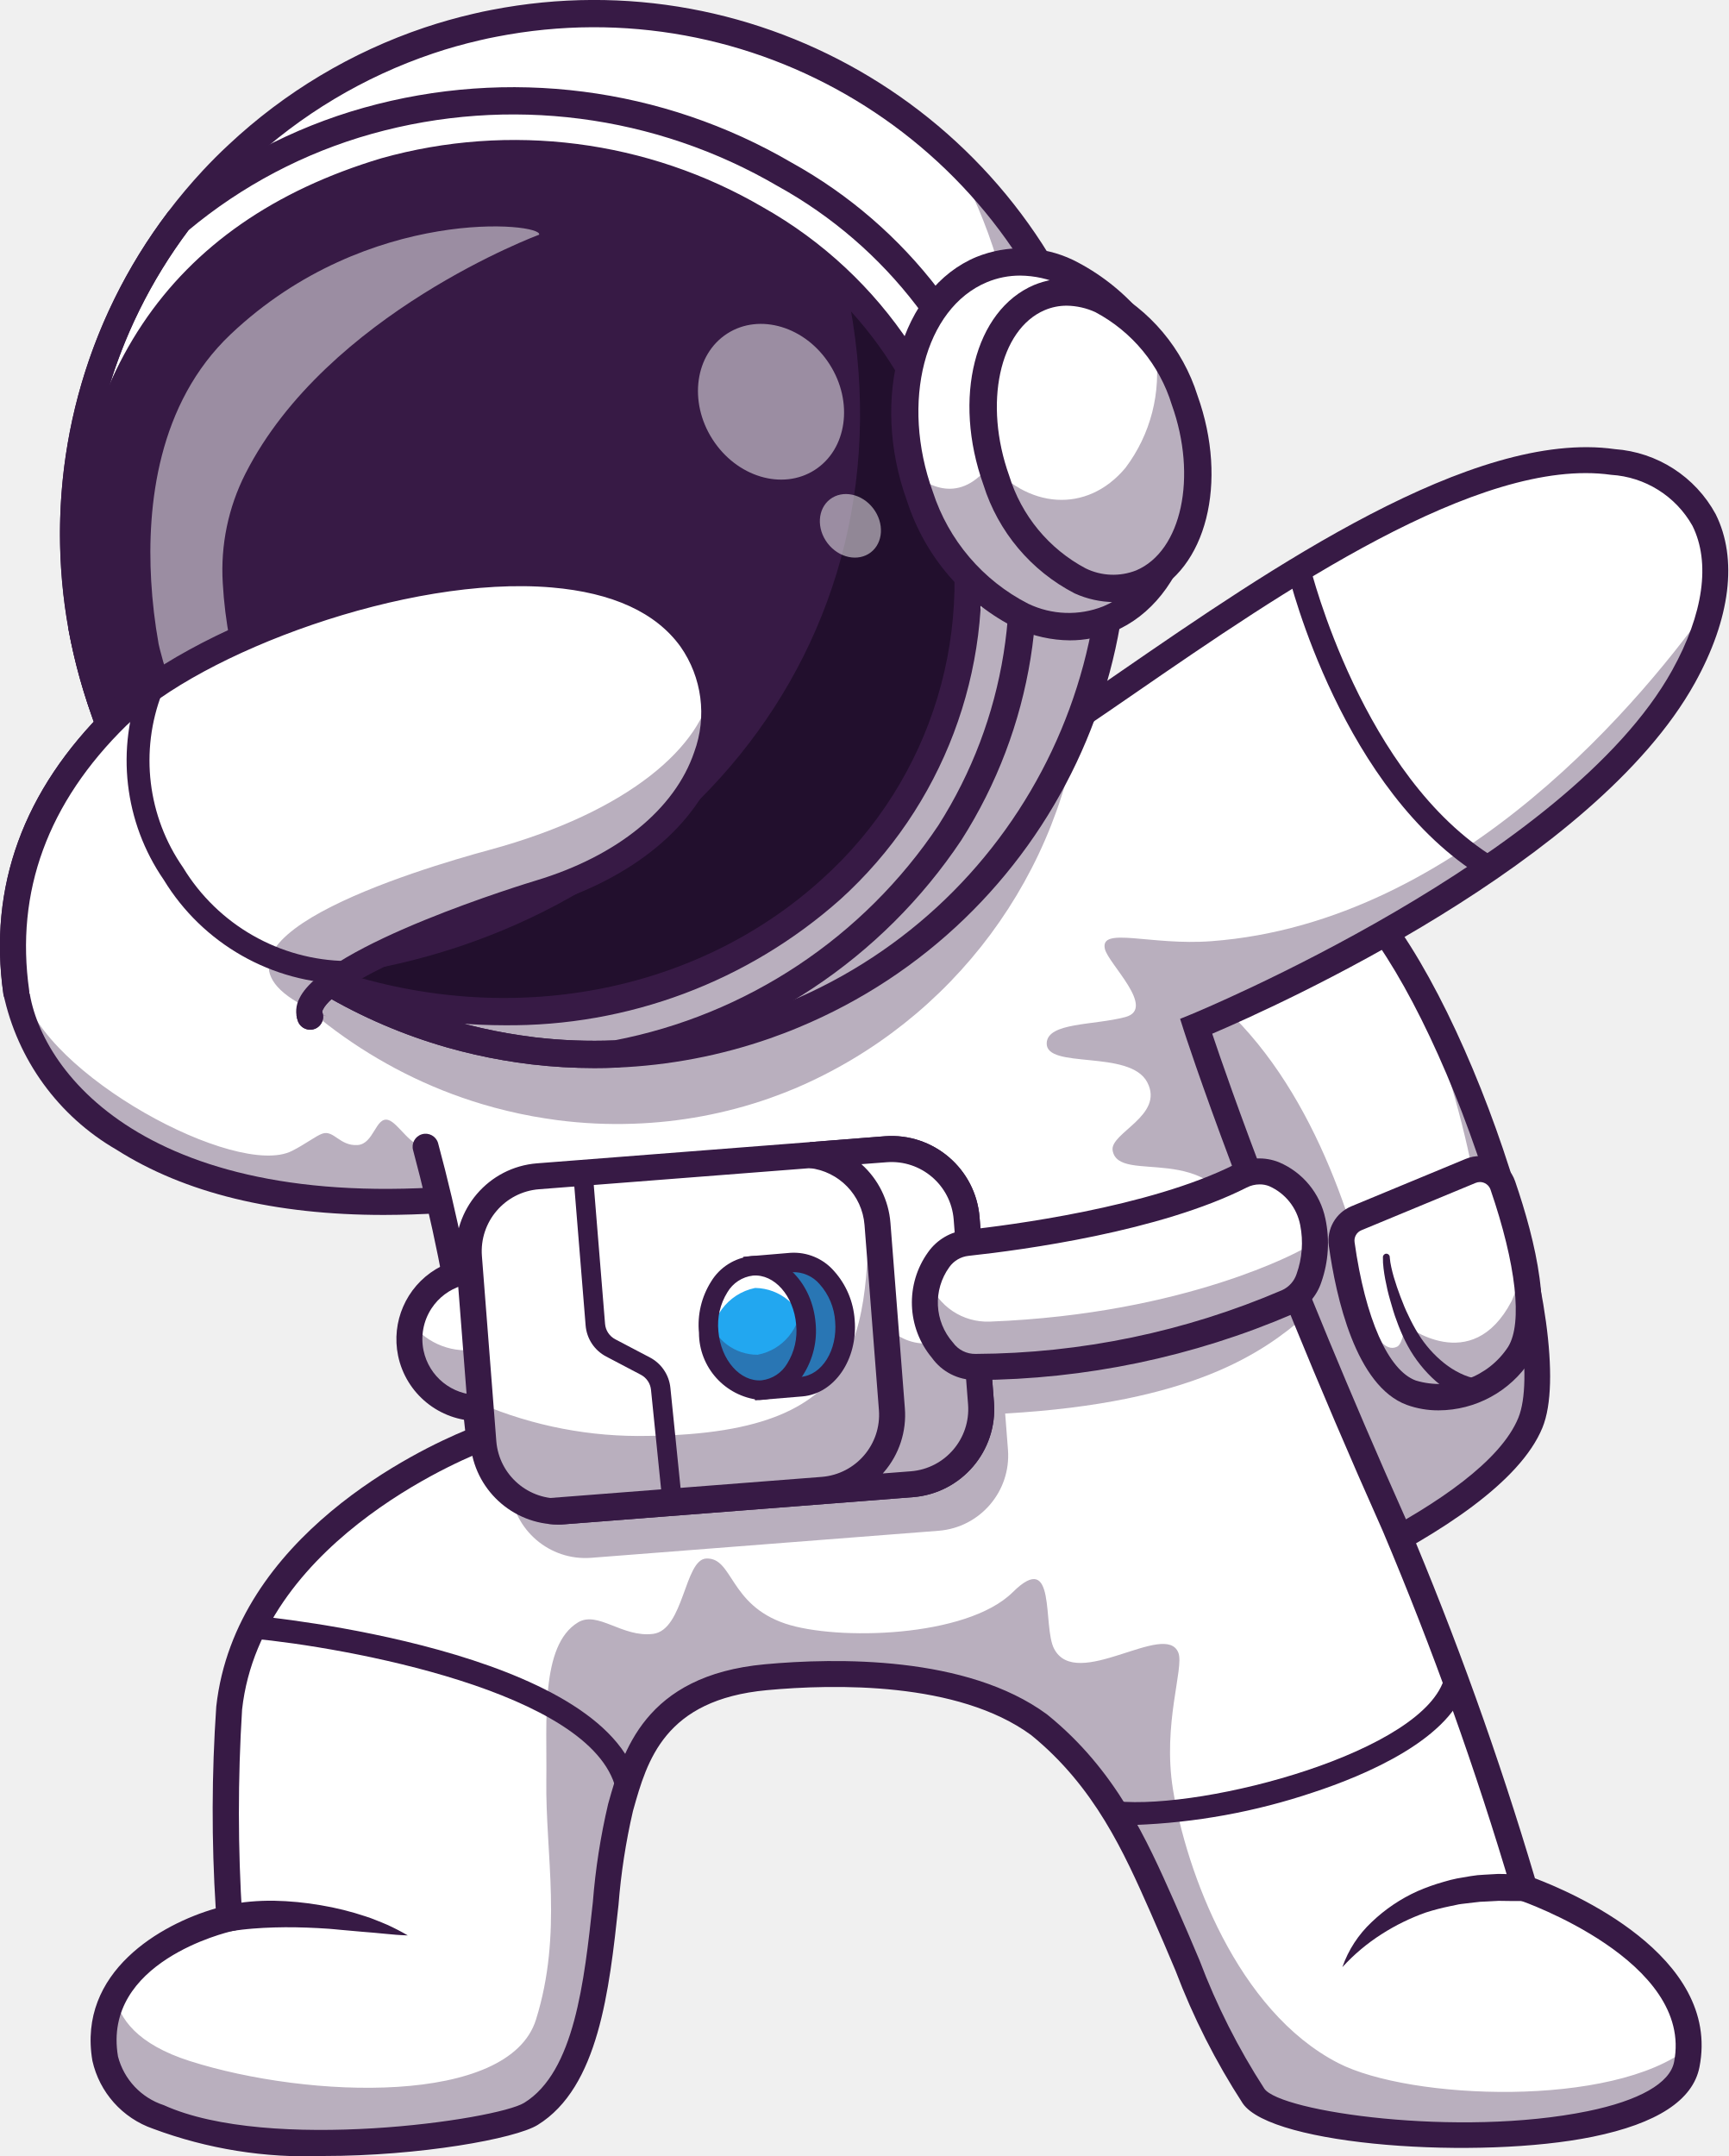
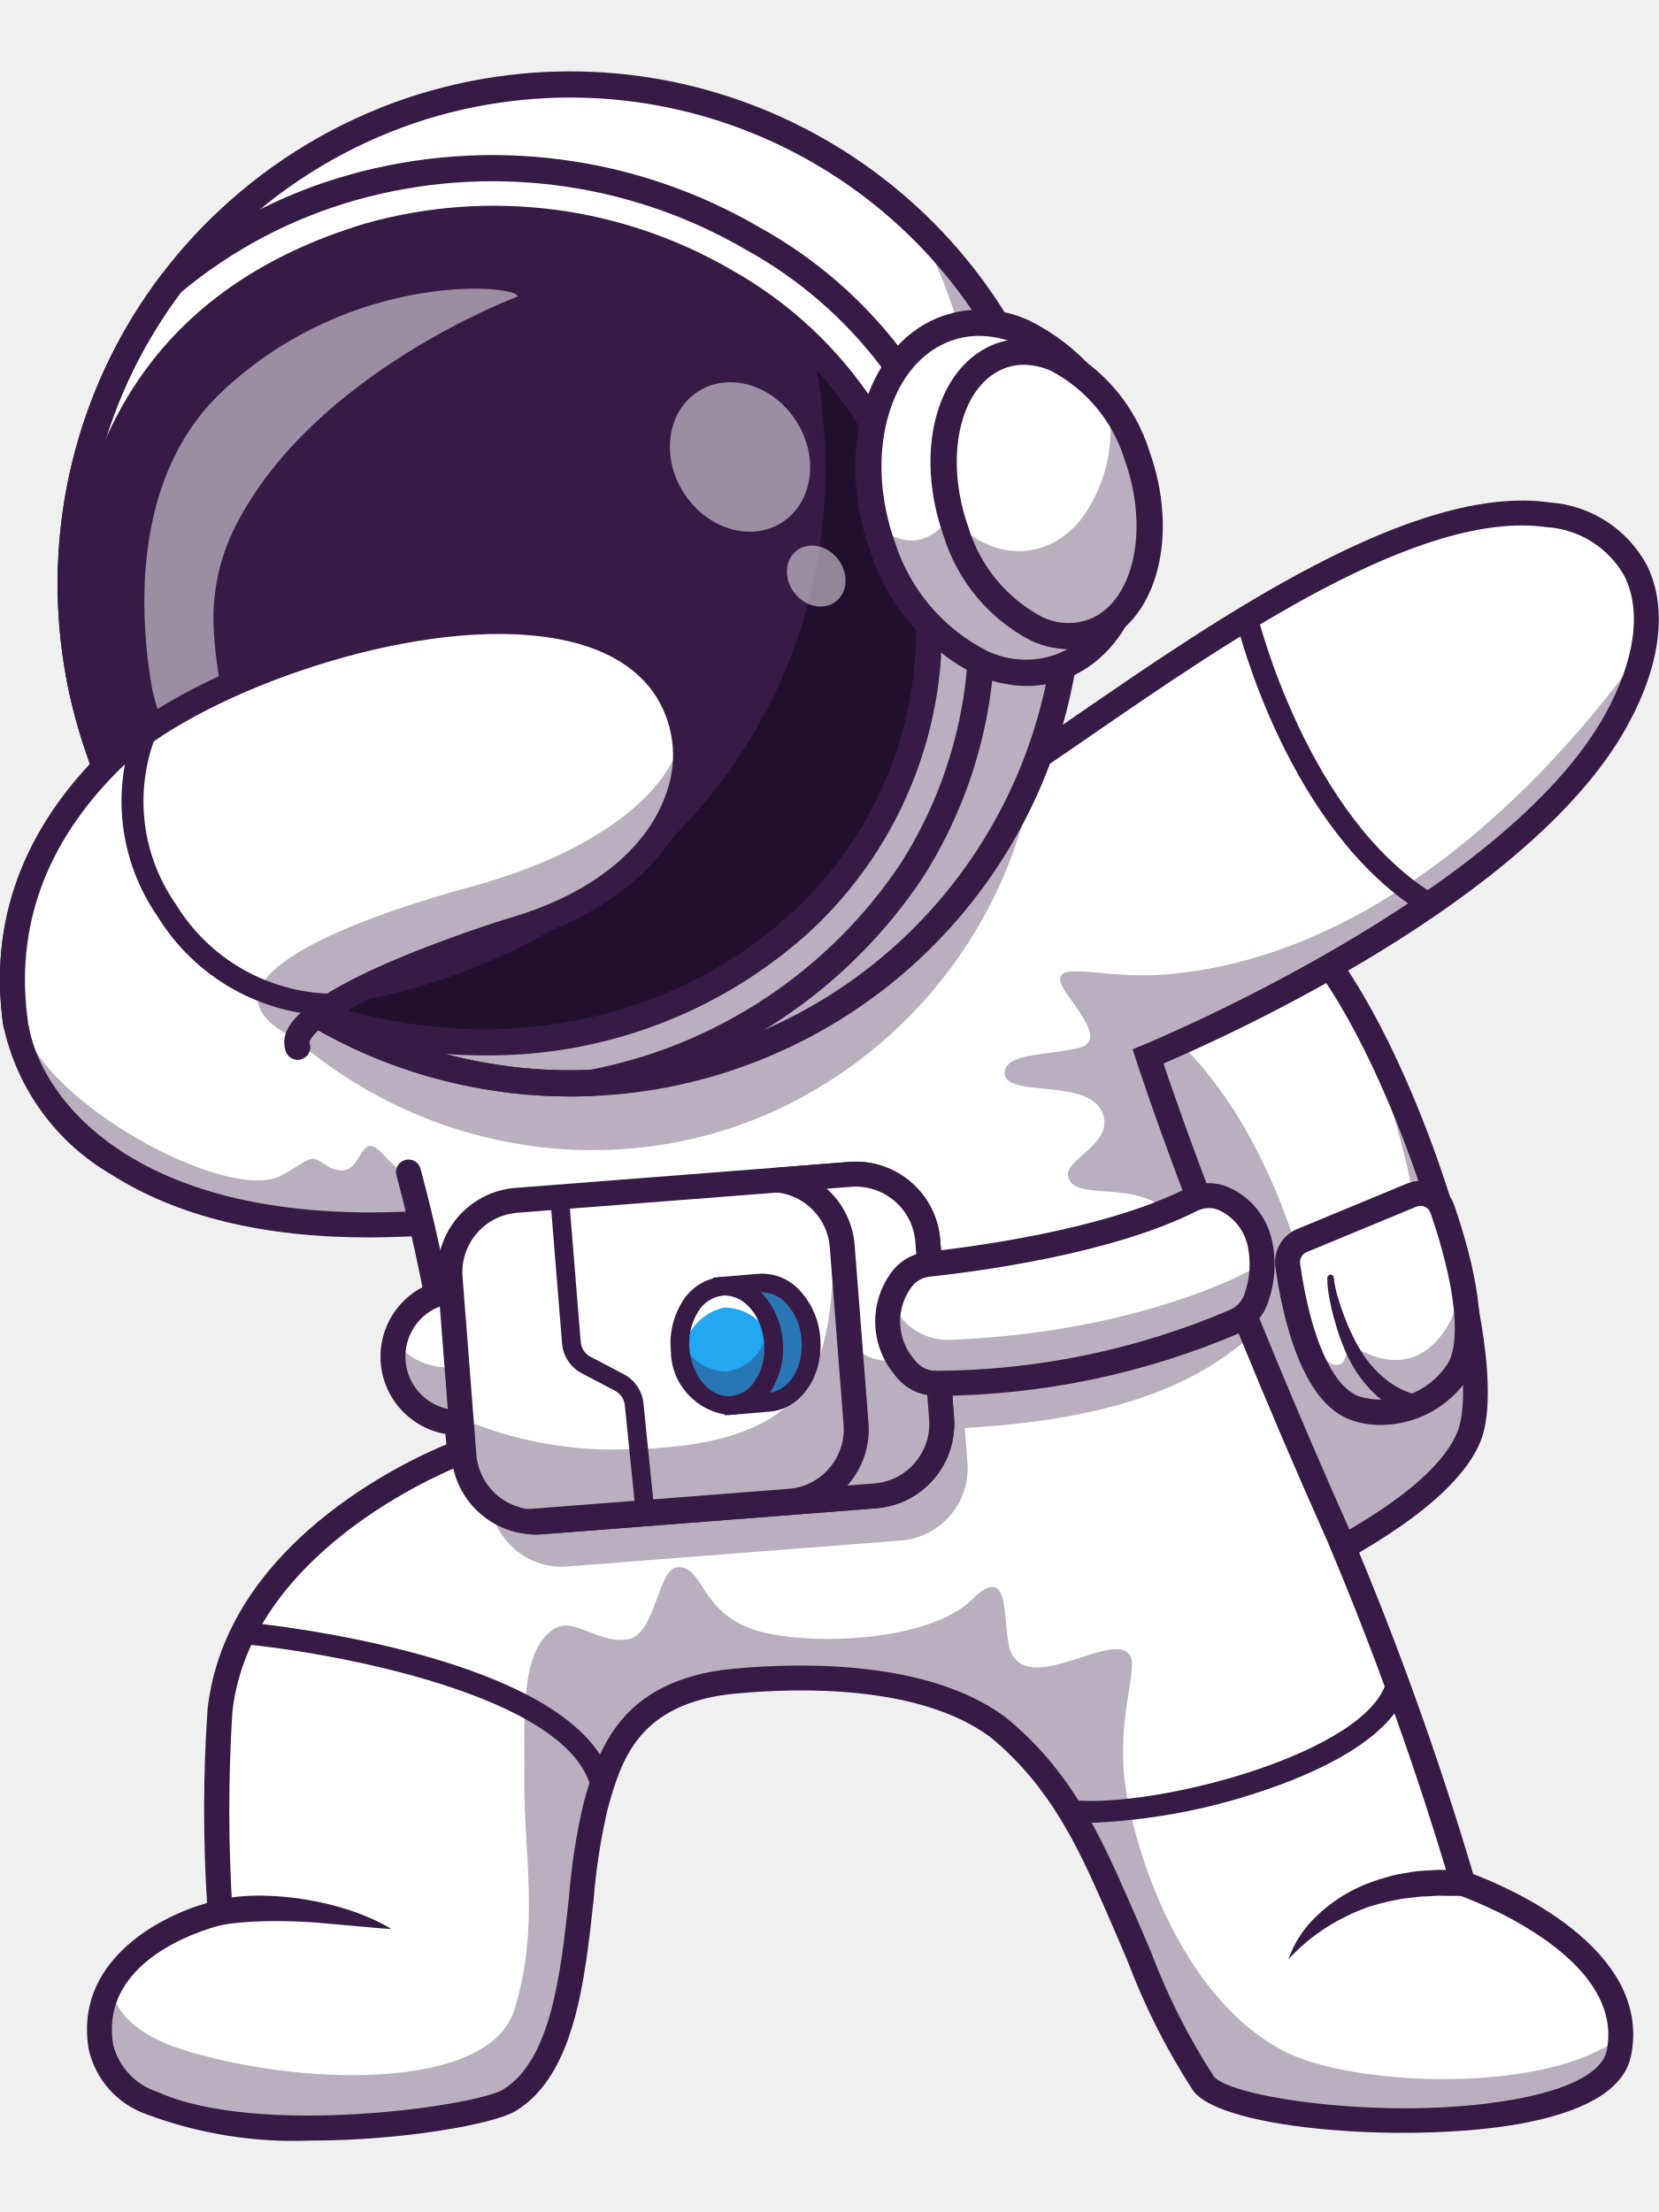
- <svg xmlns="http://www.w3.org/2000/svg" width="87" height="108.511" viewBox="0 0 87 108.511">
+ <svg xmlns="http://www.w3.org/2000/svg" width="60" height="80" viewBox="0 0 87 108.511">
  <g transform="translate(-869.015 -545.964)">
    <g transform="translate(918.702 589.162)">
      <g transform="translate(0.799 0.654)">
        <path d="M2181.634,1688.361l.969,3.469.493,1.767,8.5,30.473s2.045-.7,4.712-1.854c.521-.226,1.067-.469,1.626-.729,4.164-1.93,9.054-4.732,10.245-7.654,1.779-4.37-3.514-20.7-8.457-26.151-2.265-2.5-8.886-1.57-13.458-.546-.511.114-1,.229-1.447.342C2182.919,1687.951,2181.634,1688.361,2181.634,1688.361Z" transform="translate(-2181.634 -1686.084)" fill="#fff" />
      </g>
      <g transform="translate(1.768 4.553)" opacity="0.35">
        <path d="M2206.816,1789.3l.493,1.767,6.752,24.2,1.751,6.277.124-.043.079-.028.074-.027.06-.02.024-.009.12-.044.029-.01.111-.04.166-.061.129-.048.138-.051.185-.069c.129-.049.265-.1.409-.156.127-.047.26-.1.4-.154.16-.063.328-.128.5-.2.642-.255,1.374-.556,2.161-.9l.466-.2.333-.149c.271-.121.548-.247.827-.377,4.166-1.93,9.054-4.732,10.244-7.654,1.467-3.6-1.863-15.3-5.845-22.372,2.567,6.466,4.187,13.78,3.081,16.492-.546,1.341-5.379-1.121-6.023-3.254-1.662-5.5-4.876-12.222-11.289-14.715C2212.15,1787.392,2209.341,1788.745,2206.816,1789.3Z" transform="translate(-2206.816 -1787.455)" fill="#371a45" />
      </g>
      <g transform="translate(0)">
        <path d="M2171.179,1708.556l-10.319-36.983.6-.192a60.584,60.584,0,0,1,7.794-1.847c5.641-.92,9.334-.466,10.98,1.351,5.157,5.691,10.448,22.245,8.577,26.838-2.252,5.53-16.378,10.4-16.978,10.609Zm-8.719-36.116,9.6,34.421c2.8-1.026,13.761-5.273,15.537-9.632.755-1.855.079-6.652-1.724-12.221-1.848-5.708-4.381-10.783-6.612-13.245C2176.686,1668.917,2166.784,1671.14,2162.46,1672.441Z" transform="translate(-2160.86 -1669.072)" fill="#371a45" />
      </g>
      <g transform="translate(17.833 15.64)">
        <path d="M2631.014,2075.808l-5.747,2.382a1.218,1.218,0,0,0-.741,1.294c.282,2.014,1.174,6.632,3.5,7.487a4.8,4.8,0,0,0,5.433-1.97c1.178-1.92-.093-6.319-.828-8.462A1.22,1.22,0,0,0,2631.014,2075.808Z" transform="translate(-2624.513 -2075.715)" fill="#fff" />
      </g>
      <g transform="translate(17.834 18.957)" opacity="0.35">
        <path d="M2624.533,2162.4c.28,2.013,1.174,6.632,3.5,7.486a4.8,4.8,0,0,0,5.433-1.97c.724-1.182.522-3.3.088-5.254a5.208,5.208,0,0,1-.471,2.612c-2.02,3.863-5.357,1.191-5.357,1.191s-.113.953-.4,1.1c-1.218.618-2.274-3.483-2.771-5.618A1.179,1.179,0,0,0,2624.533,2162.4Z" transform="translate(-2624.521 -2161.944)" fill="#371a45" />
      </g>
      <g transform="translate(17.179 14.987)">
        <path d="M2613.046,2071.531a4.617,4.617,0,0,1-1.594-.274c-2.574-.944-3.566-5.424-3.928-8.01a1.873,1.873,0,0,1,1.139-1.989l5.747-2.382h0A1.873,1.873,0,0,1,2616.9,2060c1.03,3,2,7.007.767,9.016A5.536,5.536,0,0,1,2613.046,2071.531Zm2.082-11.491a.564.564,0,0,0-.217.044h0l-5.747,2.382a.564.564,0,0,0-.344.6c.539,3.85,1.691,6.453,3.082,6.963a4.132,4.132,0,0,0,4.65-1.7c.732-1.193.4-4.149-.889-7.907a.566.566,0,0,0-.535-.383Zm-.468-.56h0Z" transform="translate(-2607.506 -2058.733)" fill="#371a45" />
      </g>
      <g transform="translate(19.918 19.909)">
        <path d="M2683.25,2194.125a2.45,2.45,0,0,1-.339-.095c-.1-.035-.2-.073-.288-.115a4.292,4.292,0,0,1-.533-.28,5.2,5.2,0,0,1-.927-.717,6.6,6.6,0,0,1-1.334-1.83,9.372,9.372,0,0,1-.431-1.021c-.134-.345-.226-.688-.328-1.036s-.182-.7-.249-1.057c-.032-.179-.063-.358-.084-.541a3.735,3.735,0,0,1-.031-.567.172.172,0,0,1,.344-.006v.019a3.6,3.6,0,0,0,.076.49c.036.168.081.336.127.5.1.333.21.663.335.989s.254.656.408.96a8.571,8.571,0,0,0,.484.9,5.748,5.748,0,0,0,1.308,1.482,4.206,4.206,0,0,0,.806.51,3.291,3.291,0,0,0,.428.175c.072.025.143.044.214.062a1.4,1.4,0,0,0,.177.033.581.581,0,1,1-.031,1.161.548.548,0,0,1-.1-.01Z" transform="translate(-2678.704 -2186.7)" fill="#371a45" />
      </g>
      <g transform="translate(9.504 1.232)">
        <path d="M2408.14,1704.306c.695-.339,1.39-.656,2.094-.966s1.413-.605,2.133-.883,1.446-.544,2.192-.773a16.241,16.241,0,0,1,2.315-.562.655.655,0,0,1,.2,1.294l-.044.005h-.007a15.119,15.119,0,0,0-2.159.371c-.726.168-1.449.378-2.17.6s-1.438.465-2.151.721-1.425.523-2.123.806h0a.337.337,0,0,1-.275-.616Z" transform="translate(-2407.95 -1701.115)" fill="#371a45" />
      </g>
    </g>
    <g transform="translate(869.673 574.81)">
      <path d="M911.911,1316.76c.723,1.629,1.76,3.243,2.09,4.1l-1.7,2.994-1.926,3.391q-1.455.168-2.8.25c-16.038.991-20.753-6.756-21.28-10.461a15.894,15.894,0,0,1,5.07-13.882,12.405,12.405,0,0,1,.99-.865c6.379-5.025,23.073-9.729,27.9-3.032,2.72,3.77.843,10.228-7.607,12.777C910.582,1312.657,911,1314.719,911.911,1316.76Z" transform="translate(-886.134 -1295.939)" fill="#fff" />
    </g>
    <g transform="translate(869.673 592.465)" opacity="0.35">
      <path d="M913.026,1760.33a19.266,19.266,0,0,1,.976,1.9l-3.625,6.386c-18.3,2.119-23.521-6.3-24.078-10.211a15.818,15.818,0,0,1-.121-3.441c.021.222.414,3.136.469,3.36,1.019,4.213,10.727,9.477,13.524,8.067.688-.347,1.211-.761,1.529-.87.58-.2.874.631,1.774.574.824-.052.907-1.44,1.542-1.263.51.142,1.136,1.384,1.884,1.342Z" transform="translate(-886.135 -1754.966)" fill="#371a45" />
    </g>
    <g transform="translate(869.015 574.155)">
      <path d="M888.338,1311.879c-5.511,0-10.025-1.1-13.465-3.287a11.9,11.9,0,0,1-5.684-7.827c-.769-5.405,1-10.264,5.26-14.442,4.01-3.933,14.689-7.992,22.447-7.33,3.462.3,5.963,1.479,7.433,3.518A7.07,7.07,0,0,1,905.2,1289c-1.112,3.284-4.327,5.945-8.819,7.3-4.821,1.454-10.44,3.872-11.112,5.243a.224.224,0,0,0-.034.123.654.654,0,1,1-1.221.469,1.424,1.424,0,0,1,.081-1.167c1.323-2.7,11.478-5.79,11.909-5.92,4.082-1.231,6.983-3.588,7.958-6.467a5.778,5.778,0,0,0-.691-5.3c-1.237-1.716-3.418-2.718-6.483-2.98-7.3-.624-17.686,3.3-21.42,6.96-3.946,3.87-5.588,8.353-4.881,13.323.6,4.205,6.25,11.635,23.356,9.653a.654.654,0,0,1,.15,1.3A49.236,49.236,0,0,1,888.338,1311.879Z" transform="translate(-869.015 -1278.922)" fill="#371a45" />
    </g>
    <g transform="translate(874.229 569.117)">
      <path d="M1085.555,1155.005a12.861,12.861,0,0,1-1.444,3.807c-5.442,9.813-24.534,17.6-24.534,17.6s1.084,3.4,3.43,9.45c.054.142.11.283.166.428.725,1.857,1.564,3.953,2.523,6.267,1.123,2.709,2.411,5.718,3.872,8.991a170.712,170.712,0,0,1,6.529,18.245s8.383,2.849,8.264,8.028a4.812,4.812,0,0,1-.094.849c-.985,4.979-20.194,3.937-21.8,1.579-1.929-2.823-2.707-5.267-4.609-9.561-1.409-3.179-2.9-6.463-6.182-9.124-3.711-2.727-9.811-2.758-13.754-2.394-5.669.524-6.605,4.028-7.318,6.566-1.189,4.225-.476,12.929-4.51,15.412-2.2,1.358-20.376,3.459-21.433-2.778a4.889,4.889,0,0,1,.482-3.209c1.55-2.9,5.764-3.85,5.764-3.85a83.165,83.165,0,0,1-.006-10.585c1.025-9.283,12.57-13.538,12.57-13.538s-.041-.9-.476-3.807c-.539-3.594-1.1-6.366-1.527-8.214-.4-1.764-.679-2.691-.679-2.691l-1.067-3.125-.6-1.766,6.682-3.155,25.279-11.938c.822-.51,1.734-1.114,2.717-1.781,7.482-5.075,19.1-13.787,26.765-12.7C1084.465,1148.562,1086.257,1151.3,1085.555,1155.005Z" transform="translate(-1004.576 -1147.917)" fill="#fff" />
    </g>
    <g transform="translate(921.698 576.205)" opacity="0.35">
      <path d="M2272.264,1332.2a12.859,12.859,0,0,1-1.444,3.807c-5.442,9.814-24.534,17.6-24.534,17.6s1.084,3.4,3.43,9.45l-1.222.56c-1.41-4.358-6.109-1.987-6.42-3.749-.157-.889,2.619-1.758,1.743-3.435s-5.135-.63-5.062-1.984c.057-1.038,2.364-.878,3.953-1.3s-.854-2.686-1.024-3.426c-.267-1.157,2.294-.16,5.365-.394C2259.652,1348.381,2268.957,1336.9,2272.264,1332.2Z" transform="translate(-2238.754 -1332.201)" fill="#371a45" />
    </g>
    <g transform="translate(874.229 624.404)" opacity="0.35">
      <path d="M1084.362,2609.984a4.813,4.813,0,0,1-.094.849c-.985,4.979-20.194,3.937-21.8,1.579-1.929-2.823-2.707-5.267-4.609-9.56-1.409-3.179-2.9-6.463-6.182-9.124-3.711-2.728-9.811-2.758-13.754-2.395-5.669.524-6.605,4.028-7.318,6.566-1.189,4.225-.476,12.929-4.51,15.412-2.2,1.358-20.376,3.459-21.433-2.778a4.89,4.89,0,0,1,.482-3.209c.2,1.188,1.123,2.493,3.785,3.338,5.982,1.9,16.056,2.252,17.412-2.094s.469-8.334.519-12.043c.04-2.947-.318-6.776,1.588-7.94,1-.612,2.227.768,3.784.574s1.577-3.742,2.675-3.792c1.355-.063,1.147,2.323,3.982,3.275,2.559.86,9.122.72,11.449-1.582,2.222-2.2,1.49,1.711,2.077,2.842,1.13,2.182,5.62-1.446,6.26.212.294.763-.806,3.573-.275,6.865.664,4.117,3.224,11.156,8.315,13.778C1070.328,2612.62,1080.541,2613.026,1084.362,2609.984Z" transform="translate(-1004.576 -2585.366)" fill="#371a45" />
    </g>
    <g transform="translate(873.575 568.464)">
      <path d="M999.281,1216.953a22.034,22.034,0,0,1-8.559-1.372,4.707,4.707,0,0,1-3.055-3.423c-.759-4.479,3.461-6.88,6.208-7.667a77.354,77.354,0,0,1,.027-10.158c.951-8.6,10.286-12.966,12.528-13.894-.052-.523-.17-1.539-.431-3.282a88.847,88.847,0,0,0-2.187-10.815.654.654,0,0,1,1.254-.372,88.177,88.177,0,0,1,2.227,10.993c.436,2.909.482,3.838.483,3.876l.021.477-.448.166c-.112.041-11.177,4.229-12.147,13a83.07,83.07,0,0,0,.009,10.473l.034.555-.543.123c-.267.061-6.552,1.553-5.746,6.311a3.5,3.5,0,0,0,2.305,2.45c5.31,2.406,16.746.74,18.141-.118,2.528-1.557,3.021-6.1,3.455-10.1a32.772,32.772,0,0,1,.767-4.931l.018-.065c.718-2.554,1.8-6.413,7.87-6.975,3.575-.33,10.174-.443,14.2,2.519l.024.019c3.458,2.8,5,6.291,6.367,9.366.494,1.113.918,2.118,1.292,3a34.053,34.053,0,0,0,3.259,6.453c.8,1.168,9.788,2.463,16.273,1.136,2.595-.531,4.14-1.409,4.351-2.473,1.007-5.087-7.652-8.1-7.74-8.131l-.322-.11-.1-.327a171.2,171.2,0,0,0-6.5-18.161c-6.881-15.425-9.986-25.108-10.017-25.2l-.183-.576.559-.228c.189-.077,18.942-7.816,24.208-17.315,1.577-2.844,1.939-5.427,1.019-7.274a5.05,5.05,0,0,0-4.091-2.563c-6.646-.939-16.639,5.944-23.936,10.97-1.875,1.292-3.647,2.512-5.109,3.421a.654.654,0,0,1-.69-1.111c1.436-.892,3.2-2.1,5.058-3.386,7.474-5.148,17.711-12.2,24.861-11.188a6.293,6.293,0,0,1,5.078,3.275c1.118,2.244.746,5.26-1.046,8.492-5.026,9.064-21.02,16.257-24.295,17.656.761,2.277,3.87,11.256,9.778,24.5a170.007,170.007,0,0,1,6.466,18.008c1.718.646,9.395,3.869,8.279,9.507-.329,1.661-2.136,2.838-5.372,3.5-5.7,1.168-16.147.47-17.616-1.68a35.011,35.011,0,0,1-3.383-6.682c-.372-.881-.794-1.88-1.283-2.983-1.3-2.937-2.778-6.266-5.983-8.871-3.681-2.7-9.907-2.574-13.294-2.261-5.173.479-6.037,3.554-6.732,6.026l-.018.065a32.015,32.015,0,0,0-.726,4.718c-.467,4.3-1,9.182-4.07,11.075C1008.948,1216.087,1004.145,1216.953,999.281,1216.953Z" transform="translate(-987.577 -1130.942)" fill="#371a45" />
    </g>
    <g transform="translate(872.032 545.964)">
      <g transform="translate(3.866 28.269)" opacity="0.35">
        <path d="M1095.517,1288.041a23.944,23.944,0,0,1-14.411,19.408q-.632.264-1.281.494a23.052,23.052,0,0,1-6.865,1.285,23.317,23.317,0,0,1-3.815-.179c-.415-.056-.826-.119-1.233-.193l-.033-.006a24.109,24.109,0,0,1-2.516-.605,23.8,23.8,0,0,1-3.921-1.563,24.46,24.46,0,0,1-6.519-4.8,25.282,25.282,0,0,1-6.955-14.589c6.379-5.025,23.073-9.729,27.9-3.032,2.72,3.77.843,10.228-7.607,12.777-2.07.623-1.65,2.684-.74,4.726l25.279-11.938C1093.622,1289.311,1094.534,1288.707,1095.517,1288.041Z" transform="translate(-1047.968 -1280.94)" fill="#371a45" />
      </g>
      <g transform="translate(0.618 0.618)">
        <path d="M973,608.526a26.034,26.034,0,0,0,11.359,6.694,26.4,26.4,0,0,0,2.746.623c.455.079.916.145,1.383.2a26.187,26.187,0,0,0,4.169.157,26.022,26.022,0,0,0,7.519-1.433q.712-.251,1.406-.538a26.195,26.195,0,0,0-15.058-49.9c-.3.057-.607.122-.909.194q-1.212.281-2.381.672a26.331,26.331,0,0,0-9.612,5.749q-.652.611-1.263,1.268A26.192,26.192,0,0,0,973,608.526Z" transform="translate(-965.283 -563.776)" fill="#fff" />
        <path d="M989.817,614.561a26.492,26.492,0,0,1-3.085-.181c-.513-.063-.966-.129-1.386-.2a26.609,26.609,0,0,1-2.753-.625,26.256,26.256,0,0,1-12.032-43.121c.4-.431.826-.858,1.266-1.271a26.4,26.4,0,0,1,9.637-5.765c.778-.26,1.581-.487,2.387-.674.321-.077.62-.141.912-.195a26.263,26.263,0,0,1,15.1,50.034c-.462.191-.937.373-1.41.54a26.089,26.089,0,0,1-7.539,1.437Q990.366,614.561,989.817,614.561ZM971.3,606.744a26.058,26.058,0,0,0,11.329,6.676,26.482,26.482,0,0,0,2.739.621c.418.073.869.139,1.379.2a26.234,26.234,0,0,0,4.158.157,25.964,25.964,0,0,0,7.5-1.429c.471-.166.943-.347,1.4-.537a26.126,26.126,0,0,0-15.019-49.77c-.29.054-.587.117-.906.194-.8.186-1.6.411-2.375.671a26.26,26.26,0,0,0-9.587,5.734c-.438.41-.862.836-1.26,1.264a26.123,26.123,0,0,0,.639,36.217Z" transform="translate(-963.538 -562.043)" fill="#371a45" />
      </g>
      <g transform="translate(4.001 7.961)" opacity="0.35">
        <path d="M1100.359,774.93a26.174,26.174,0,0,1-15.972,21.138q-.694.288-1.4.538a26.235,26.235,0,0,1-11.689,1.277c-.466-.059-.927-.123-1.383-.2a26.755,26.755,0,0,1-2.746-.624,26.026,26.026,0,0,1-11.36-6.694,26.338,26.338,0,0,1-4.33-5.74,26.132,26.132,0,0,0,13.674,6.895c.454.079.915.144,1.382.2a26.11,26.11,0,0,0,11.688-1.276q.713-.252,1.406-.539a26.2,26.2,0,0,0,12.836-36.947A26.141,26.141,0,0,1,1100.359,774.93Z" transform="translate(-1051.475 -752.957)" fill="#371a45" />
      </g>
      <g transform="translate(0.155 0.155)">
        <path d="M978.222,603.43a26.985,26.985,0,0,1-3.14-.184c-.523-.064-.984-.132-1.412-.206a27.091,27.091,0,0,1-2.8-.635,26.661,26.661,0,0,1-11.592-6.831h0a26.717,26.717,0,0,1-.654-37.052c.408-.439.841-.874,1.289-1.294a26.861,26.861,0,0,1,9.807-5.866c.792-.265,1.609-.5,2.43-.686.326-.078.632-.143.931-.2a26.727,26.727,0,0,1,15.361,50.918c-.471.195-.953.379-1.433.549a26.554,26.554,0,0,1-7.675,1.463Q978.78,603.43,978.222,603.43Zm-18.188-8.608a25.593,25.593,0,0,0,11.127,6.557,26.044,26.044,0,0,0,2.69.61c.412.072.856.137,1.358.2a25.769,25.769,0,0,0,4.082.154,25.492,25.492,0,0,0,7.366-1.4c.461-.163.925-.34,1.378-.528a25.662,25.662,0,0,0-14.752-48.886c-.287.054-.576.115-.888.19-.791.183-1.576.4-2.335.659a25.8,25.8,0,0,0-9.417,5.633c-.43.4-.846.821-1.237,1.242a25.66,25.66,0,0,0,.628,35.575Z" transform="translate(-951.479 -549.985)" fill="#371a45" />
      </g>
      <g transform="translate(0 0)">
        <path d="M974.356,599.719a27.11,27.11,0,0,1-3.158-.185c-.526-.065-.99-.132-1.42-.208a27.257,27.257,0,0,1-2.816-.639,26.816,26.816,0,0,1-11.659-6.87h0a26.872,26.872,0,0,1-.657-37.266c.41-.441.846-.879,1.3-1.3a27.023,27.023,0,0,1,9.864-5.9c.8-.267,1.619-.5,2.444-.69.327-.078.635-.144.938-.2a26.882,26.882,0,0,1,15.448,51.212c-.474.2-.958.381-1.441.552a26.719,26.719,0,0,1-7.72,1.472Q974.918,599.719,974.356,599.719Zm-18.078-8.871a25.437,25.437,0,0,0,11.06,6.517,25.846,25.846,0,0,0,2.674.607c.41.071.851.136,1.351.2a25.619,25.619,0,0,0,4.056.153,25.334,25.334,0,0,0,7.322-1.4c.458-.161.92-.338,1.37-.524a25.507,25.507,0,0,0-14.663-48.592c-.286.053-.572.115-.882.188-.787.182-1.567.4-2.322.656a25.641,25.641,0,0,0-9.36,5.6c-.428.4-.842.816-1.23,1.234a25.5,25.5,0,0,0,.624,35.361Z" transform="translate(-947.459 -545.964)" fill="#371a45" />
      </g>
      <g transform="translate(1.091 7.703)">
        <path d="M988.372,788.011c17.747,5.945,35.6-7.288,31.428-25.349-2.841-12.288-17.066-18.993-28.692-15.508-8.462,2.536-15.614,8.714-15.268,22.923,0,0,1.124,6.267,3.961,9.823a59.879,59.879,0,0,0,6.2,6.537Z" transform="translate(-975.827 -746.236)" fill="#371a45" />
      </g>
      <g transform="translate(13.155 14.486)">
        <path d="M1321.389,932.223c4.177,18.06-13.681,31.293-31.427,25.349l-.481-.319c17.044-1.883,30.321-16.334,26.438-34.674A19.73,19.73,0,0,1,1321.389,932.223Z" transform="translate(-1289.481 -922.579)" fill="#220f2d" />
      </g>
      <g transform="translate(0 4.367)">
        <path d="M974.358,708.891a27.1,27.1,0,0,1-3.158-.185c-.526-.065-.99-.132-1.42-.207a27.256,27.256,0,0,1-2.815-.639,26.816,26.816,0,0,1-11.659-6.87h0a26.882,26.882,0,0,1-2.432-35.148l.043-.057.054-.047a26.19,26.19,0,0,1,9.792-5.182,27.789,27.789,0,0,1,21.525,2.765,23.817,23.817,0,0,1,11.593,15.171,24.148,24.148,0,0,1-3.047,18.925,26.78,26.78,0,0,1-17.247,11.438l-.108.013Q974.921,708.891,974.358,708.891Zm-18.078-8.871a25.438,25.438,0,0,0,11.06,6.517,25.865,25.865,0,0,0,2.674.607c.41.071.851.136,1.351.2a25.656,25.656,0,0,0,4,.155,25.391,25.391,0,0,0,16.311-10.824,22.8,22.8,0,0,0,2.863-17.871A22.457,22.457,0,0,0,983.6,664.509a26.393,26.393,0,0,0-20.44-2.637,24.877,24.877,0,0,0-9.23,4.855,25.507,25.507,0,0,0,2.352,33.292Z" transform="translate(-947.461 -659.503)" fill="#371a45" />
      </g>
      <g transform="translate(0.404 7.024)">
        <path d="M979.9,773.152a28.131,28.131,0,0,1-8.933-1.471l-.086-.029-2.527-1.682a59.954,59.954,0,0,1-6.278-6.622c-2.912-3.651-4.053-9.868-4.1-10.131l-.011-.1c-.3-12.435,5-20.374,15.758-23.6a24.8,24.8,0,0,1,19.21,2.467,21.6,21.6,0,0,1,3.9,34.828A25.076,25.076,0,0,1,979.9,773.152Zm-8.411-2.746c8.745,2.9,18.1,1.133,24.423-4.615a20.109,20.109,0,0,0,6.031-19.955,19.905,19.905,0,0,0-9.7-12.666,23.4,23.4,0,0,0-18.124-2.339c-10.076,3.02-15.048,10.487-14.78,22.193.113.59,1.249,6.253,3.813,9.466a59.7,59.7,0,0,0,6.08,6.42Z" transform="translate(-957.951 -728.575)" fill="#371a45" />
      </g>
      <g transform="translate(42.522 13.184)">
        <path d="M2066.478,903.137a6.083,6.083,0,0,1-3.236,3.562c-3.477,1.447-7.723-1.317-9.484-6.172-.145-.4-.27-.8-.371-1.2-1.147-4.472.289-8.884,3.479-10.212,3.478-1.447,7.725,1.315,9.486,6.172A11.4,11.4,0,0,1,2066.478,903.137Z" transform="translate(-2052.995 -888.727)" fill="#fff" />
      </g>
      <g transform="translate(42.913 22.939)" opacity="0.35">
        <path d="M2076.265,1147.017a6.083,6.083,0,0,1-3.236,3.562c-3.477,1.447-7.723-1.316-9.484-6.172-.145-.4-.27-.8-.371-1.2.827.719,2.546,1.691,4.132-.724l4-.117A16.44,16.44,0,0,1,2076.265,1147.017Z" transform="translate(-2063.174 -1142.362)" fill="#371a45" />
      </g>
      <g transform="translate(41.841 12.493)">
        <path d="M2044.294,890.518a6.587,6.587,0,0,1-2.657-.586,10.91,10.91,0,0,1-5.538-6.426c-1.882-5.189-.316-10.7,3.49-12.284a6.051,6.051,0,0,1,4.857.146,10.91,10.91,0,0,1,5.538,6.426h0c1.881,5.189.316,10.7-3.49,12.284A5.692,5.692,0,0,1,2044.294,890.518Zm-2.5-18.359a4.326,4.326,0,0,0-1.672.332c-3.138,1.306-4.361,6.037-2.726,10.546a9.675,9.675,0,0,0,4.8,5.636,4.713,4.713,0,0,0,3.776.135c3.138-1.306,4.361-6.037,2.726-10.546h0a9.677,9.677,0,0,0-4.8-5.636A5.224,5.224,0,0,0,2041.79,872.159Z" transform="translate(-2035.303 -870.782)" fill="#371a45" />
      </g>
      <g transform="translate(44.633 13.736)">
        <ellipse cx="5.545" cy="7.433" rx="5.545" ry="7.433" transform="matrix(0.966, -0.258, 0.258, 0.966, 0, 2.863)" fill="#fff" />
        <path d="M2153.863,949.516a4.615,4.615,0,0,1-.626-.043c-3.168-.432-5.852-4.077-5.981-8.125a6.99,6.99,0,0,1,2.01-5.482,4.26,4.26,0,0,1,3.523-1.1c3.168.432,5.851,4.077,5.981,8.125a6.988,6.988,0,0,1-2.01,5.482A4.253,4.253,0,0,1,2153.863,949.516Zm-1.7-14.646a4.114,4.114,0,0,0-2.8,1.1,6.847,6.847,0,0,0-1.963,5.371c.128,3.981,2.755,7.564,5.857,7.987a4.122,4.122,0,0,0,3.407-1.061,6.847,6.847,0,0,0,1.963-5.371c-.128-3.981-2.755-7.564-5.857-7.987A4.486,4.486,0,0,0,2152.163,934.87Z" transform="translate(-2145.736 -933.509)" fill="#371a45" />
      </g>
      <g transform="translate(46.641 17.659)" opacity="0.35">
        <path d="M2161.508,1014.526a8.881,8.881,0,0,1-1.417-3.96c2.021,2.509,5.052,2.733,6.989.415a7.9,7.9,0,0,0,1.514-5.889c.128.157.252.327.372.5,2.006,2.972,1.963,7.381-.1,9.847S2163.514,1017.5,2161.508,1014.526Z" transform="translate(-2160.091 -1005.092)" fill="#371a45" />
      </g>
      <g transform="translate(45.777 14.008)">
        <path d="M2144.922,926.454a4.942,4.942,0,0,1-1.983-.437,9.277,9.277,0,0,1-4.594-5.462c-1.565-4.368-.446-8.788,2.546-10.061a4.5,4.5,0,0,1,3.634.1,9.279,9.279,0,0,1,4.594,5.462c1.564,4.368.446,8.787-2.546,10.061A4.189,4.189,0,0,1,2144.922,926.454Zm-2.38-14.919a2.819,2.819,0,0,0-1.112.224c-2.285.972-3.087,4.71-1.79,8.332a7.9,7.9,0,0,0,3.851,4.666,3.156,3.156,0,0,0,2.544.1c2.285-.972,3.088-4.71,1.791-8.332a7.9,7.9,0,0,0-3.851-4.666A3.578,3.578,0,0,0,2142.542,911.535Z" transform="translate(-2137.639 -910.158)" fill="#371a45" />
      </g>
      <g transform="translate(4.55 11.395)" opacity="0.5">
        <path d="M1085.322,842.645s-10.668,3.953-14.773,12.007l-.013.025a10.717,10.717,0,0,0-1.138,5.494,21.858,21.858,0,0,0,1.093,5.709,20.717,20.717,0,0,0,2.96,6.378,12.136,12.136,0,0,1-6.885-7.585c-.121-.371-.232-.758-.333-1.158-.024-.092-.045-.184-.065-.277,0,0,0,0,0-.006a26.582,26.582,0,0,1-.373-3.166c-.215-3.761.317-8.925,4.01-12.417C1076.709,841.121,1085.544,842.054,1085.322,842.645Z" transform="translate(-1065.753 -842.228)" fill="#fff" />
      </g>
      <g transform="translate(30.645 14.899)" opacity="0.5">
        <ellipse cx="3.5" cy="4.079" rx="3.5" ry="4.079" transform="matrix(0.842, -0.539, 0.539, 0.842, 0, 3.773)" fill="#fff" />
      </g>
      <g transform="translate(37.615 24.248)" opacity="0.5">
        <ellipse cx="1.445" cy="1.684" rx="1.445" ry="1.684" transform="matrix(0.794, -0.608, 0.608, 0.794, 0, 1.758)" fill="#fff" />
      </g>
    </g>
    <g transform="translate(889.615 609.896)">
      <circle cx="3.466" cy="3.466" r="3.466" transform="translate(0 0)" fill="#fff" />
    </g>
    <g transform="translate(889.615 611.275)" opacity="0.35">
      <path d="M1404.685,2246.791a3.467,3.467,0,1,0,6.789-1.407,3.428,3.428,0,0,0-.627-1.383,3.467,3.467,0,0,1-6.136,1.272A3.428,3.428,0,0,0,1404.685,2246.791Z" transform="translate(-1404.612 -2244)" fill="#371a45" />
    </g>
    <g transform="translate(888.96 609.242)">
      <path d="M1391.7,2199.383a4.128,4.128,0,0,1-4.034-3.285h0a4.118,4.118,0,1,1,4.034,3.285Zm-2.753-3.55a2.812,2.812,0,1,0,.4-2.115,2.816,2.816,0,0,0-.4,2.115Z" transform="translate(-1387.574 -2191.141)" fill="#371a45" />
    </g>
    <g transform="translate(891.953 603.138)">
      <g transform="translate(0.655 0.655)">
        <path d="M1487.23,2067.722l17.51-1.363a3.793,3.793,0,0,0,3.477-4.064l-.726-9.318a3.8,3.8,0,0,0-3.3-3.459,3.655,3.655,0,0,0-.759-.018l-17.508,1.362a3.79,3.79,0,0,0-3.477,4.064l.573,7.38.15,1.938A3.793,3.793,0,0,0,1487.23,2067.722Z" transform="translate(-1482.432 -2049.489)" fill="#fff" />
      </g>
      <g transform="translate(23.615 1.69)">
        <path d="M2095.864,2076.388a3.215,3.215,0,0,1,3.025,2.635,6.1,6.1,0,0,1-.516,3.657s-6.4,3.6-17.38,3.659c0,0-3.481-3.063-.274-6.181C2080.72,2080.157,2090.725,2079.316,2095.864,2076.388Z" transform="translate(-2079.362 -2076.388)" fill="#fff" />
      </g>
      <g transform="translate(0.655 0.655)">
        <path d="M1487.23,2067.722l17.51-1.363a3.793,3.793,0,0,0,3.477-4.064l-.726-9.318a3.8,3.8,0,0,0-3.3-3.459,3.655,3.655,0,0,0-.759-.018l-17.508,1.362a3.79,3.79,0,0,0-3.477,4.064l.573,7.38.15,1.938A3.793,3.793,0,0,0,1487.23,2067.722Z" transform="translate(-1482.432 -2049.489)" fill="#fff" />
      </g>
      <g transform="translate(23.615 1.69)">
        <path d="M2095.864,2076.388a3.215,3.215,0,0,1,3.025,2.635,6.1,6.1,0,0,1-.516,3.657s-6.4,3.6-17.38,3.659c0,0-3.481-3.063-.274-6.181C2080.72,2080.157,2090.725,2079.316,2095.864,2076.388Z" transform="translate(-2079.362 -2076.388)" fill="#fff" />
      </g>
      <g transform="translate(2.012 2.997)" opacity="0.35">
        <path d="M1543.5,2123.191a3.8,3.8,0,0,1-3.478,4.064l-17.51,1.363a3.794,3.794,0,0,1-4.065-3.478l-.149-1.937-.573-7.381a3.788,3.788,0,0,1,3.476-4.063l17.508-1.362a3.654,3.654,0,0,1,.759.017,3.8,3.8,0,0,1,3.3,3.459l.1,1.232c2.4-.261,9.387-1.179,13.706-3.364.725,1.857.925,2.4,1.884,4.714-2.1,1.8-5.606,4.361-15.1,4.9Z" transform="translate(-1517.715 -2110.384)" fill="#371a45" />
      </g>
      <g transform="translate(0.655 0.655)">
        <path d="M1487.23,2067.722l17.51-1.363a3.793,3.793,0,0,0,3.477-4.064l-.726-9.318a3.8,3.8,0,0,0-3.3-3.459,3.655,3.655,0,0,0-.759-.018l-17.508,1.362a3.79,3.79,0,0,0-3.477,4.064l.573,7.38.15,1.938A3.793,3.793,0,0,0,1487.23,2067.722Z" transform="translate(-1482.432 -2049.489)" fill="#fff" />
      </g>
      <g transform="translate(1.24 0.685)" opacity="0.35">
        <path d="M1501.846,2068.458l17.51-1.363a3.793,3.793,0,0,0,3.477-4.064l-.726-9.318a3.8,3.8,0,0,0-3.3-3.459c-.943.738-1.542,1.209-1.542,1.209-.271,7.546.49,13.065-11.176,13.2a20.493,20.493,0,0,1-8.454-1.62l.15,1.938A3.793,3.793,0,0,0,1501.846,2068.458Z" transform="translate(-1497.632 -2050.254)" fill="#371a45" />
      </g>
      <g transform="translate(0 0.001)">
        <path d="M1470.552,2052.026a4.442,4.442,0,0,1-4.419-4.092l-.725-9.319a4.441,4.441,0,0,1,4.078-4.767l17.509-1.362a4.447,4.447,0,0,1,4.767,4.079l.725,9.319a4.441,4.441,0,0,1-4.079,4.767l-17.509,1.362C1470.782,2052.022,1470.666,2052.026,1470.552,2052.026Zm16.79-18.245q-.122,0-.245.009l-17.509,1.362a3.131,3.131,0,0,0-2.876,3.361l.725,9.32a3.139,3.139,0,0,0,3.361,2.876l17.509-1.362a3.132,3.132,0,0,0,2.876-3.361l-.725-9.319A3.132,3.132,0,0,0,1487.341,2033.781Z" transform="translate(-1465.394 -2032.473)" fill="#371a45" />
      </g>
      <g transform="translate(4.746 0.655)">
        <path d="M1588.783,2067.714a3.384,3.384,0,0,0,.708.014l17.51-1.363a3.789,3.789,0,0,0,3.258-2.483,3.718,3.718,0,0,0,.216-1.581l-.32-4.14-.106-1.366-.3-3.813a3.793,3.793,0,0,0-4.064-3.477l-3.784.3a3.792,3.792,0,0,1,3.361,3.462l.393,5.033.333,4.287a3.8,3.8,0,0,1-3.477,4.064Z" transform="translate(-1588.783 -2049.495)" fill="#fff" />
      </g>
      <g transform="translate(4.746 7.956)" opacity="0.35">
        <path d="M1588.783,2250.232a3.319,3.319,0,0,0,.708.014l17.51-1.362a3.789,3.789,0,0,0,3.474-4.063l-.426-5.506a3.473,3.473,0,0,1-2.319,2.487,2.536,2.536,0,0,1-2.071-.986l.333,4.287a3.8,3.8,0,0,1-3.477,4.064Z" transform="translate(-1588.783 -2239.315)" fill="#371a45" />
      </g>
      <g transform="translate(4.667)">
        <path d="M1587.227,2052.011a4.15,4.15,0,0,1-.5-.03l.028-1.3,13.734-1.067a3.137,3.137,0,0,0,2.874-3.36l-.725-9.32a3.131,3.131,0,0,0-2.779-2.865l.02-1.3,3.782-.3a4.447,4.447,0,0,1,4.767,4.08l.725,9.318a4.445,4.445,0,0,1-4.077,4.767l-17.51,1.362C1587.455,2052.007,1587.341,2052.011,1587.227,2052.011Zm15.254-18.136a4.428,4.428,0,0,1,1.462,2.957l.725,9.319a4.4,4.4,0,0,1-1.055,3.226l-.057.065,1.42-.11a3.137,3.137,0,0,0,2.874-3.36h0l-.725-9.319a3.139,3.139,0,0,0-3.361-2.876Z" transform="translate(-1586.729 -2032.457)" fill="#371a45" />
      </g>
      <g transform="translate(14.688 6.361)">
        <path d="M1847.284,2201.176c.029.344.745,3.084.745,3.084l1.962-.164c1.351-.113,2.33-1.6,2.185-3.329s-1.357-3.033-2.708-2.92l-1.962.164S1847.237,2200.615,1847.284,2201.176Z" transform="translate(-1847.279 -2197.839)" fill="#22a7f0" />
      </g>
      <g transform="translate(14.688 6.361)" opacity="0.35">
        <path d="M1847.284,2201.176c.029.344.745,3.084.745,3.084l1.962-.164c1.351-.113,2.33-1.6,2.185-3.329s-1.357-3.033-2.708-2.92l-1.962.164S1847.237,2200.615,1847.284,2201.176Z" transform="translate(-1847.279 -2197.839)" fill="#371a45" />
      </g>
      <g transform="translate(14.198 5.87)">
        <path d="M1835.411,2192.517l-.1-.4c-.171-.652-.73-2.809-.76-3.168h0c-.049-.59.2-2.986.224-3.257l.042-.4,2.368-.2a2.687,2.687,0,0,1,2.207.926,4.092,4.092,0,0,1,1.03,2.442c.167,1.993-1.015,3.724-2.633,3.859Zm.114-3.649c.019.191.318,1.407.627,2.6l1.551-.13c1.079-.09,1.859-1.346,1.737-2.8a3.109,3.109,0,0,0-.772-1.857,1.732,1.732,0,0,0-1.406-.615l-1.556.13C1835.609,2187.193,1835.5,2188.538,1835.525,2188.867Z" transform="translate(-1834.54 -2185.082)" fill="#371a45" />
      </g>
      <g transform="translate(12.47 6.327)">
        <ellipse cx="2.455" cy="3.136" rx="2.455" ry="3.136" transform="translate(0 0.409) rotate(-4.777)" fill="#22a7f0" />
      </g>
      <g transform="translate(12.718 8.37)" opacity="0.35">
        <path d="M1800.948,2251.151c.145,1.725-.834,3.216-2.185,3.329s-2.565-1.195-2.708-2.922a3.815,3.815,0,0,1,0-.686,2.562,2.562,0,0,0,2.461,1.837,2.677,2.677,0,0,0,2.182-2.642A3.943,3.943,0,0,1,1800.948,2251.151Z" transform="translate(-1796.041 -2250.068)" fill="#371a45" />
      </g>
      <g transform="translate(12.717 6.524)">
        <path d="M1800.947,2205.015a3.328,3.328,0,0,1,.013.349,2.652,2.652,0,0,0-2.567-2.153,2.767,2.767,0,0,0-2.2,2.982,3.979,3.979,0,0,1-.142-.771c-.145-1.725.834-3.216,2.185-3.329S1800.8,2203.288,1800.947,2205.015Z" transform="translate(-1796.04 -2202.087)" fill="#fff" />
      </g>
      <g transform="translate(12.227 6.035)">
        <path d="M1786.331,2196.6a3.4,3.4,0,0,1-3.036-3.377h0a4.089,4.089,0,0,1,.611-2.58,2.687,2.687,0,0,1,2.023-1.28c1.62-.135,3.071,1.376,3.237,3.369a4.092,4.092,0,0,1-.611,2.58,2.688,2.688,0,0,1-2.023,1.279C1786.465,2196.592,1786.4,2196.6,1786.331,2196.6Zm-2.058-3.459c.121,1.453,1.1,2.559,2.178,2.472a1.73,1.73,0,0,0,1.284-.84,3.106,3.106,0,0,0,.453-1.959c-.121-1.453-1.1-2.562-2.178-2.472a1.729,1.729,0,0,0-1.284.84,3.107,3.107,0,0,0-.453,1.959Z" transform="translate(-1783.279 -2189.351)" fill="#371a45" />
      </g>
      <g transform="translate(5.915 1.368)">
        <path d="M1624.153,2085.545a.49.49,0,0,1-.487-.441l-.576-5.671a.967.967,0,0,0-.513-.759l-1.741-.915a1.939,1.939,0,0,1-1.037-1.568l-.621-7.636a.491.491,0,0,1,.978-.08l.621,7.636a.965.965,0,0,0,.515.779l1.741.914a1.945,1.945,0,0,1,1.033,1.529l.576,5.671a.491.491,0,0,1-.439.538Z" transform="translate(-1619.176 -2068.026)" fill="#371a45" />
      </g>
    </g>
    <g transform="translate(915.568 604.828)">
      <path d="M2095.864,2076.388a3.215,3.215,0,0,1,3.025,2.635,6.1,6.1,0,0,1-.516,3.657s-6.4,3.6-17.38,3.659c0,0-3.481-3.063-.274-6.181C2080.72,2080.157,2090.725,2079.316,2095.864,2076.388Z" transform="translate(-2079.362 -2076.388)" fill="#fff" />
    </g>
    <g transform="translate(915.566 607.323)" opacity="0.35">
      <path d="M2098.344,2145.05s-6.4,3.6-17.38,3.658c0,0-2.271-2-1.456-4.408l.013.038a3.144,3.144,0,0,0,3.086,2.071c9.951-.384,15.7-3.622,15.7-3.622a7.164,7.164,0,0,0,.508-1.535c.014.046.028.093.04.14A6.112,6.112,0,0,1,2098.344,2145.05Z" transform="translate(-2079.332 -2141.252)" fill="#371a45" />
    </g>
    <g transform="translate(914.911 604.265)">
      <path d="M2065.469,2072.912a2.669,2.669,0,0,1-2.176-1.118,4.341,4.341,0,0,1-.189-5.318,2.676,2.676,0,0,1,1.9-1.114c2.092-.226,9.251-1.132,13.547-3.306h0a2.662,2.662,0,0,1,2.221-.1,3.967,3.967,0,0,1,2.327,2.838,5.924,5.924,0,0,1-.2,3.183,2.674,2.674,0,0,1-1.425,1.608,40.911,40.911,0,0,1-15.941,3.33Zm14.318-9.845a1.428,1.428,0,0,0-.645.157h0c-4.372,2.211-11.245,3.142-14,3.439a1.367,1.367,0,0,0-.971.567,3.043,3.043,0,0,0,.184,3.8,1.367,1.367,0,0,0,1.145.569,39.564,39.564,0,0,0,15.421-3.209,1.363,1.363,0,0,0,.729-.817,4.638,4.638,0,0,0,.182-2.457,2.7,2.7,0,0,0-1.562-1.96A1.27,1.27,0,0,0,2079.788,2063.067Zm-.94-.427h0Z" transform="translate(-2062.284 -2061.758)" fill="#371a45" />
    </g>
    <g transform="translate(869.673 574.81)">
      <path d="M901.067,1318.256c-.743-1.934,7.846-5.1,11.568-6.227,8.451-2.549,10.328-9.005,7.608-12.777-5.105-7.08-23.474-1.417-28.891,3.9a15.9,15.9,0,0,0-5.07,13.883" transform="translate(-886.117 -1295.934)" fill="#fff" />
    </g>
    <g transform="translate(882.542 580.511)" opacity="0.35">
      <path d="M1234.362,1454.546c-3.475,1.046-11.19,3.879-11.6,5.825-6.891-3.316,5.492-7.024,9.072-7.994,7.056-1.915,10.755-5.275,11.17-8.225C1243.744,1447.842,1241.215,1452.479,1234.362,1454.546Z" transform="translate(-1220.713 -1444.152)" fill="#371a45" />
    </g>
    <g transform="translate(884.577 596.729)" opacity="0.35">
      <path d="M1274.543,1866.214l-.906-.242a.651.651,0,0,1,.016-.147A7.733,7.733,0,0,0,1274.543,1866.214Z" transform="translate(-1273.637 -1865.824)" fill="#371a45" />
    </g>
    <g transform="translate(869.015 574.155)">
      <path d="M884.622,1302.552a.654.654,0,0,1-.611-.42,1.424,1.424,0,0,1,.081-1.167c1.323-2.7,11.478-5.79,11.909-5.92,4.082-1.231,6.983-3.588,7.958-6.467a5.778,5.778,0,0,0-.691-5.3c-1.237-1.716-3.418-2.718-6.483-2.98-7.3-.624-17.686,3.3-21.42,6.96-3.946,3.87-5.588,8.353-4.881,13.323a.654.654,0,0,1-1.3.184c-.769-5.405,1-10.264,5.26-14.442,4.01-3.933,14.689-7.992,22.447-7.33,3.462.3,5.963,1.479,7.433,3.518A7.07,7.07,0,0,1,905.2,1289c-1.112,3.284-4.327,5.945-8.819,7.3-4.821,1.454-10.44,3.872-11.112,5.243a.224.224,0,0,0-.034.123.654.654,0,0,1-.61.889Z" transform="translate(-869.015 -1278.922)" fill="#371a45" />
    </g>
    <g transform="translate(933.821 574.05)">
      <path d="M2564.087,1292.356a.576.576,0,0,1-.3-.084c-7.094-4.314-9.73-14.925-9.839-15.374a.577.577,0,0,1,1.122-.272c.025.106,2.636,10.6,9.317,14.66a.577.577,0,0,1-.3,1.07Z" transform="translate(-2553.932 -1276.185)" fill="#371a45" />
    </g>
    <g transform="translate(875.362 580.029)">
      <path d="M1045.144,1447.084h0a10.92,10.92,0,0,1-9.2-5.238,10.583,10.583,0,0,1-1.138-9.88.577.577,0,1,1,1.051.476,9.426,9.426,0,0,0,1.058,8.783,9.786,9.786,0,0,0,8.235,4.706.577.577,0,0,1,0,1.154Z" transform="translate(-1034.047 -1431.627)" fill="#371a45" />
    </g>
    <g transform="translate(881.183 627.279)">
      <path d="M1204.771,2669.254a.577.577,0,0,1-.559-.438c-1.216-4.9-13.625-7.12-18.3-7.56a.577.577,0,1,1,.108-1.149c.72.068,17.655,1.732,19.316,8.431a.577.577,0,0,1-.421.7A.57.57,0,0,1,1204.771,2669.254Z" transform="translate(-1185.385 -2660.104)" fill="#371a45" />
    </g>
    <g transform="translate(924.577 629.905)">
      <path d="M2315.158,2736.279c-.374,0-.721-.015-1.035-.046a.577.577,0,1,1,.114-1.148c4.476.447,15.6-2.505,16.524-6.275a.577.577,0,0,1,1.121.276c-.7,2.852-5.157,4.705-7.75,5.556A31.811,31.811,0,0,1,2315.158,2736.279Z" transform="translate(-2313.603 -2728.37)" fill="#371a45" />
    </g>
    <g transform="translate(879.91 641.627)">
      <path d="M1152.776,3033.383c.131-.036.221-.056.327-.079s.2-.037.3-.055c.2-.031.4-.058.6-.073a11.557,11.557,0,0,1,1.192-.045,15.641,15.641,0,0,1,2.345.226,14.8,14.8,0,0,1,2.264.563c.186.055.366.128.547.2s.361.143.538.221a11.4,11.4,0,0,1,1.037.536c-.394-.01-.777-.045-1.156-.083s-.757-.071-1.133-.1l-1.119-.1c-.186-.014-.37-.04-.556-.051l-.555-.034c-.739-.038-1.475-.056-2.2-.033-.364.009-.726.03-1.084.058-.179.013-.356.034-.531.052l-.259.033c-.081.01-.178.026-.231.034l-.051.009a.653.653,0,0,1-.278-1.275Z" transform="translate(-1152.295 -3033.131)" fill="#371a45" />
    </g>
    <g transform="translate(936.58 640.278)">
      <path d="M2625.669,3002.757a5.645,5.645,0,0,1,1.48-2.273,8.2,8.2,0,0,1,2.3-1.551,10.109,10.109,0,0,1,1.316-.469,6.723,6.723,0,0,1,.677-.172l.687-.118a5.235,5.235,0,0,1,.691-.071c.23-.016.462-.029.693-.039.461,0,.919.034,1.377.065a.652.652,0,0,1-.03,1.3h-.069c-.42.007-.839-.008-1.255-.01-.207.013-.415.025-.622.033a4.749,4.749,0,0,0-.619.049l-.616.073a2.267,2.267,0,0,0-.3.054l-.3.062a11.671,11.671,0,0,0-1.2.313,10.757,10.757,0,0,0-2.232,1.091A9.8,9.8,0,0,0,2625.669,3002.757Z" transform="translate(-2625.669 -2998.064)" fill="#371a45" />
    </g>
  </g>
</svg>
